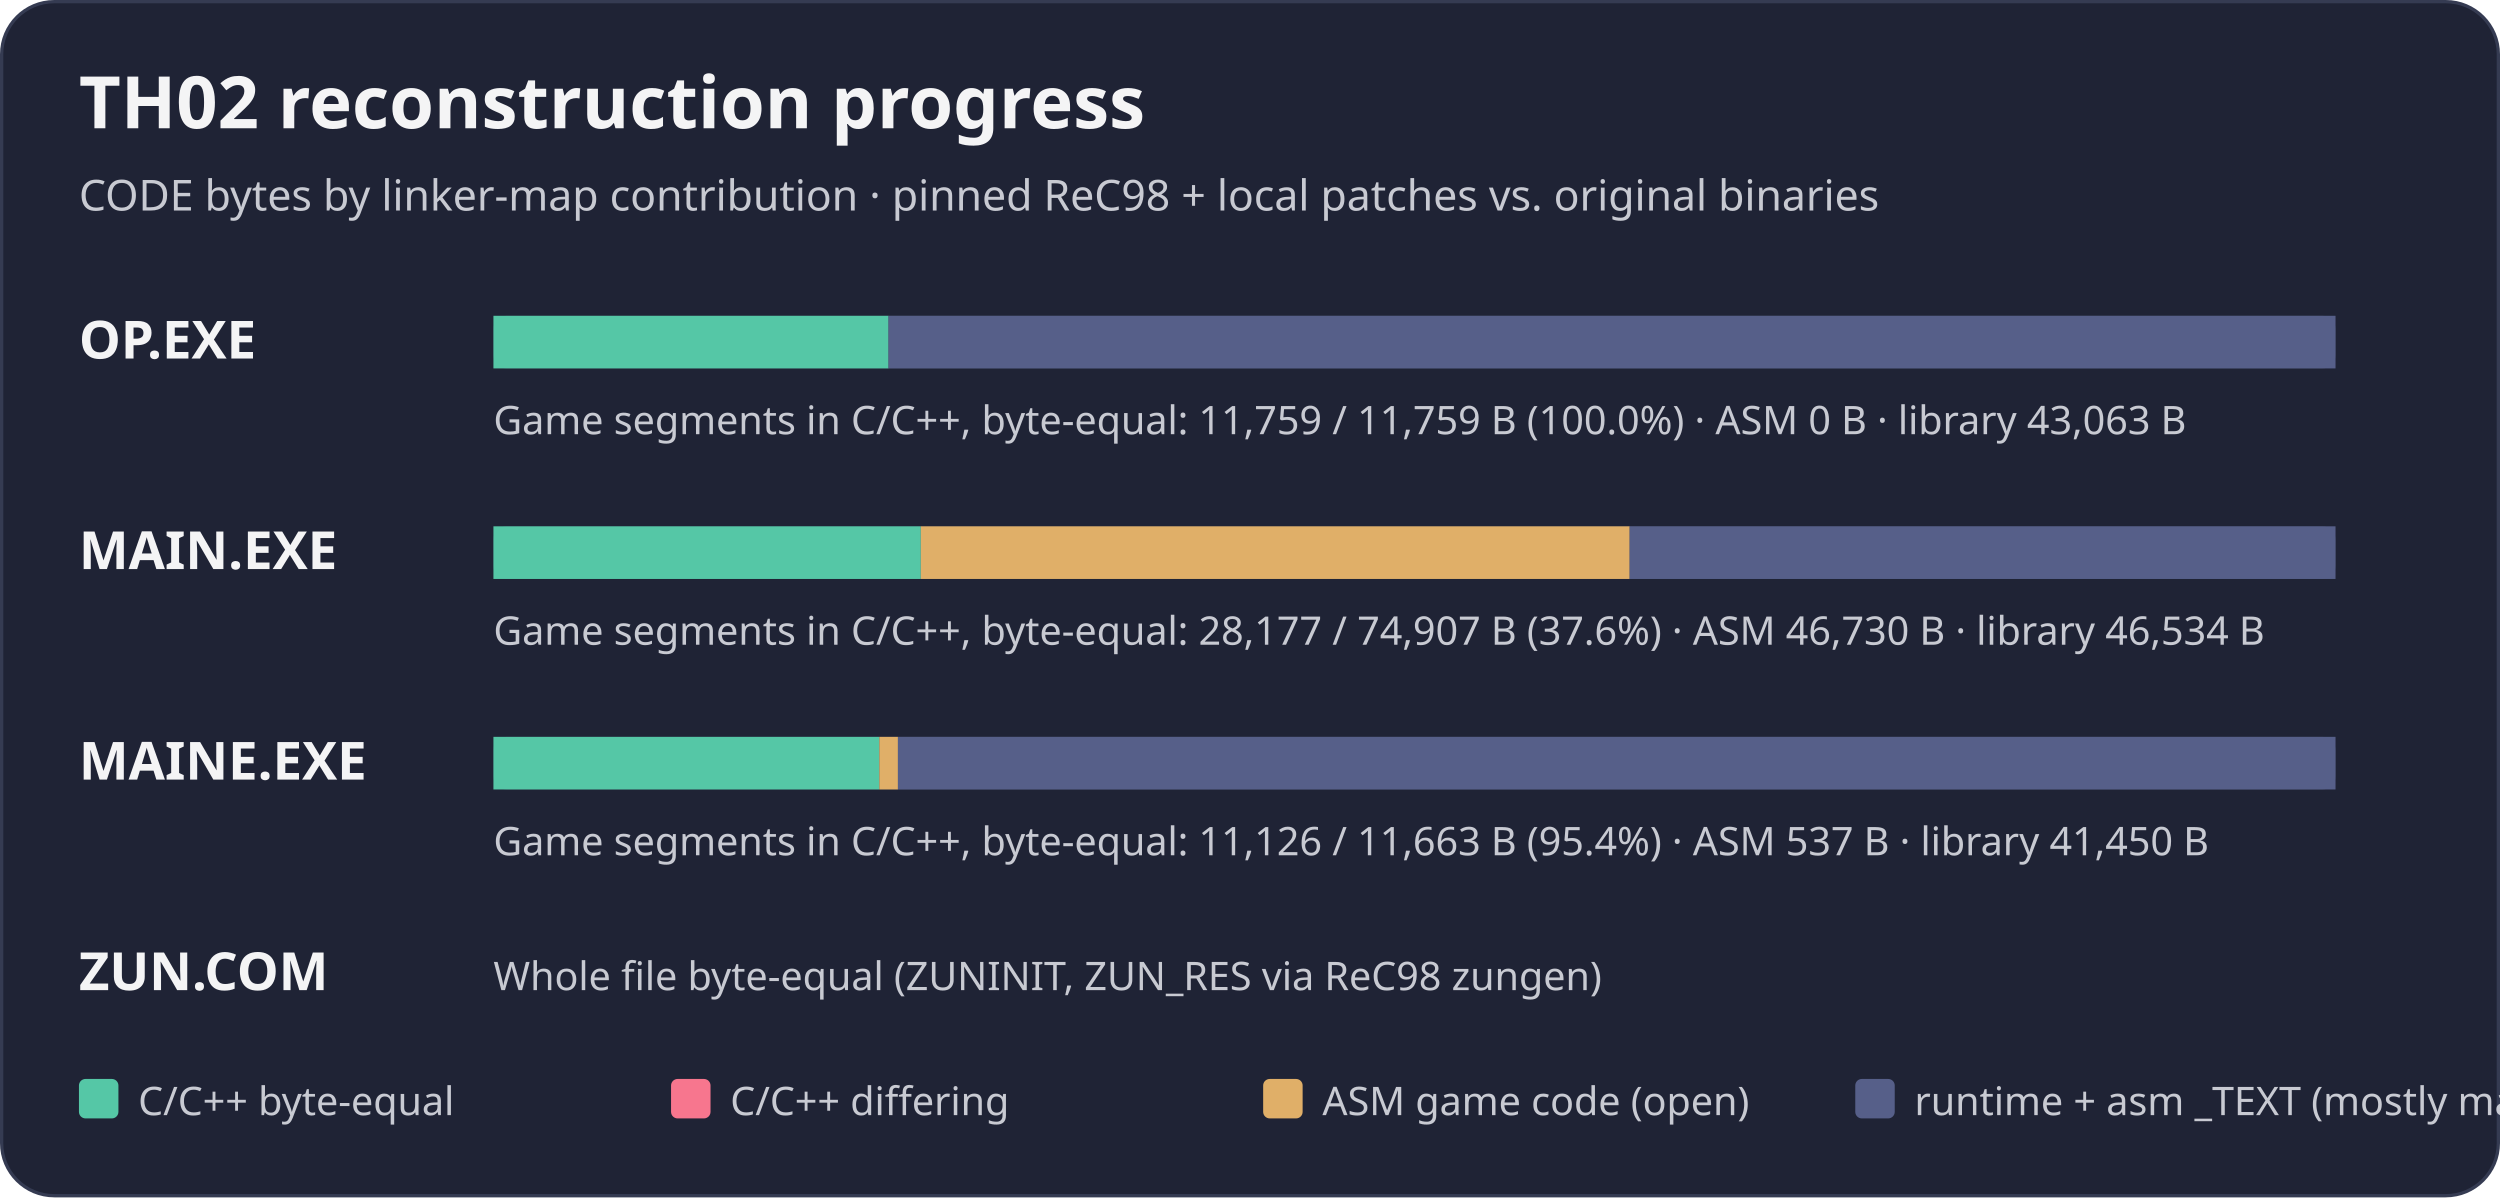
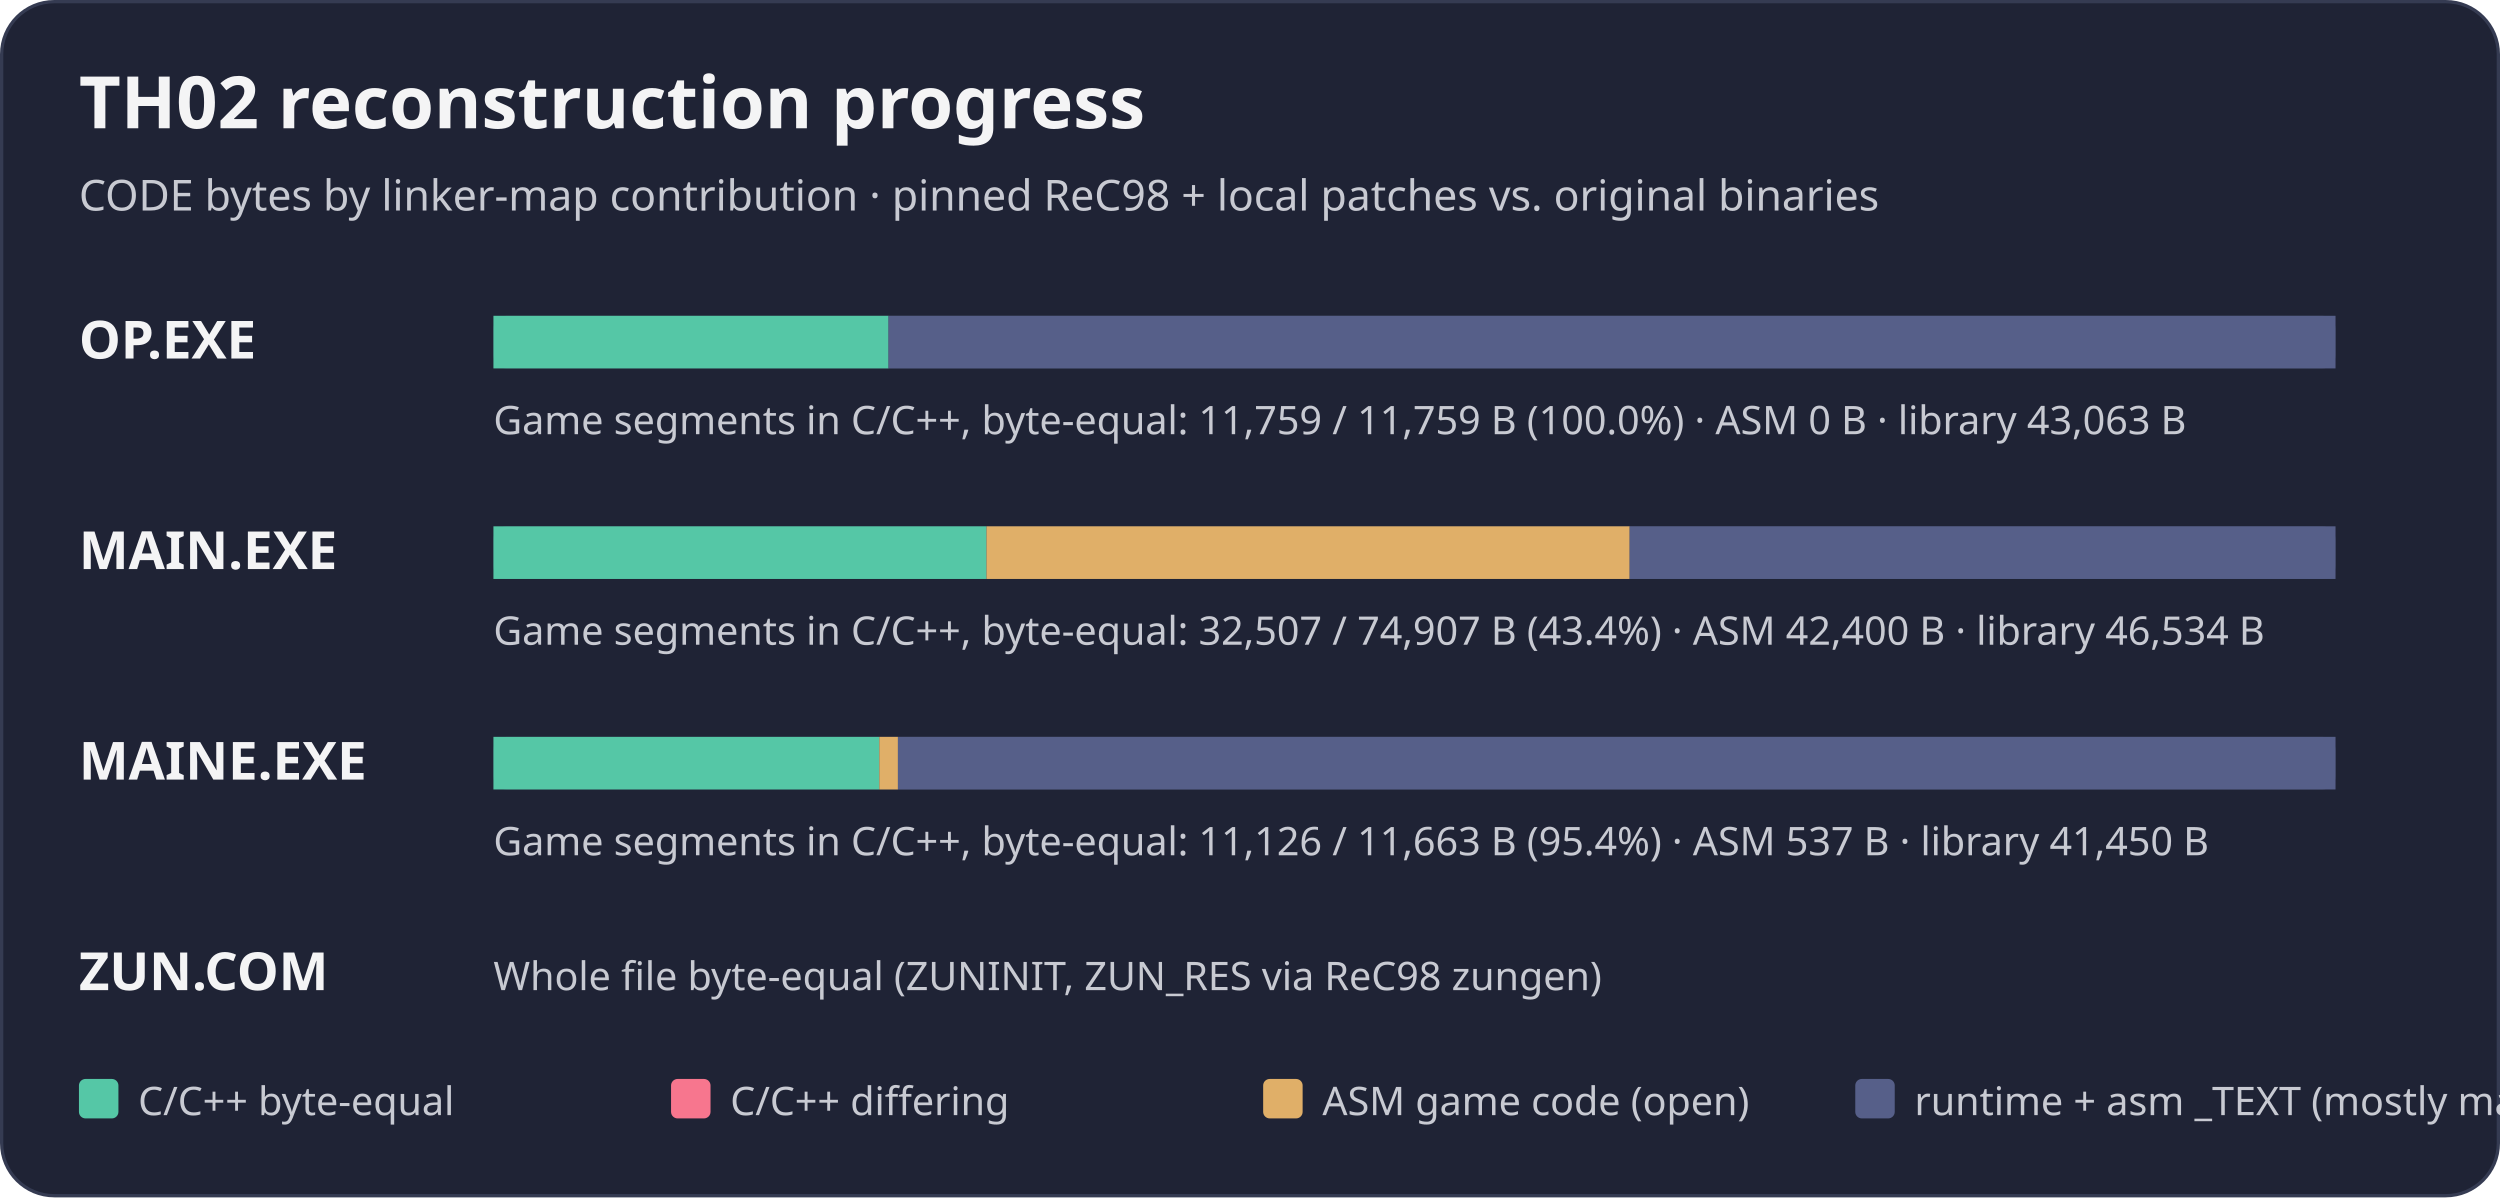
<svg xmlns="http://www.w3.org/2000/svg" width="760" height="364" viewBox="0 0 760 364" role="img" aria-label="TH02 reconstruction progress">
  <rect x="0.5" y="0.5" width="759" height="363" rx="16" fill="#1f2335" stroke="#353b52" />
  <text x="24" y="39" fill="#f4f4f5" font-family="sans-serif" font-size="22" font-weight="600">TH02 reconstruction progress</text>
  <text x="24" y="64" fill="#c8cad2" font-family="sans-serif" font-size="13">CODE bytes by linker-map contribution · pinned ReC98 + local patches vs. original binaries</text>
  <text x="24" y="109" fill="#f4f4f5" font-family="sans-serif" font-size="16" font-weight="600">OP.EXE</text>
  <rect x="150" y="96" width="560" height="16" rx="4" fill="#353b52" />
  <rect x="150.00" y="96" width="120.12" height="16" fill="#55c7a6" />
  <rect x="270.12" y="96" width="439.88" height="16" fill="#565f89" />
  <text x="150" y="132" fill="#c8cad2" font-family="sans-serif" font-size="12">Game segments in C/C++, byte-equal: 11,759 / 11,759 B (100.0%) · ASM 0 B · library 43,063 B</text>
  <text x="24" y="173" fill="#f4f4f5" font-family="sans-serif" font-size="16" font-weight="600">MAIN.EXE</text>
  <rect x="150" y="160" width="560" height="16" rx="4" fill="#353b52" />
-   <rect x="150.00" y="160" width="129.93" height="16" fill="#55c7a6" />
-   <rect x="279.93" y="160" width="215.49" height="16" fill="#e0af68" />
+   <rect x="150.00" y="160" width="149.90" height="16" fill="#55c7a6" />
+   <rect x="299.90" y="160" width="195.52" height="16" fill="#e0af68" />
  <rect x="495.42" y="160" width="214.58" height="16" fill="#565f89" />
-   <text x="150" y="196" fill="#c8cad2" font-family="sans-serif" font-size="12">Game segments in C/C++, byte-equal: 28,177 / 74,907 B (37.6%) · ASM 46,730 B · library 46,534 B</text>
+   <text x="150" y="196" fill="#c8cad2" font-family="sans-serif" font-size="12">Game segments in C/C++, byte-equal: 32,507 / 74,907 B (43.4%) · ASM 42,400 B · library 46,534 B</text>
  <text x="24" y="237" fill="#f4f4f5" font-family="sans-serif" font-size="16" font-weight="600">MAINE.EXE</text>
  <rect x="150" y="224" width="560" height="16" rx="4" fill="#353b52" />
  <rect x="150.00" y="224" width="117.31" height="16" fill="#55c7a6" />
  <rect x="267.31" y="224" width="5.66" height="16" fill="#e0af68" />
  <rect x="272.97" y="224" width="437.03" height="16" fill="#565f89" />
  <text x="150" y="260" fill="#c8cad2" font-family="sans-serif" font-size="12">Game segments in C/C++, byte-equal: 11,126 / 11,663 B (95.4%) · ASM 537 B · library 41,450 B</text>
  <text x="24" y="301" fill="#f4f4f5" font-family="sans-serif" font-size="16" font-weight="600">ZUN.COM</text>
  <text x="150" y="301" fill="#c8cad2" font-family="sans-serif" font-size="12">Whole file byte-equal (ZUNINIT, ZUN_RES via ReC98 zungen)</text>
  <rect x="24" y="328" width="12" height="12" rx="2" fill="#55c7a6" />
  <text x="42" y="339" fill="#c8cad2" font-family="sans-serif" font-size="12">C/C++ byte-equal</text>
  <rect x="204" y="328" width="12" height="12" rx="2" fill="#f7768e" />
  <text x="222" y="339" fill="#c8cad2" font-family="sans-serif" font-size="12">C/C++ differing</text>
  <rect x="384" y="328" width="12" height="12" rx="2" fill="#e0af68" />
  <text x="402" y="339" fill="#c8cad2" font-family="sans-serif" font-size="12">ASM game code (open)</text>
  <rect x="564" y="328" width="12" height="12" rx="2" fill="#565f89" />
  <text x="582" y="339" fill="#c8cad2" font-family="sans-serif" font-size="12">runtime + asm _TEXT (mostly master.lib)</text>
</svg>
